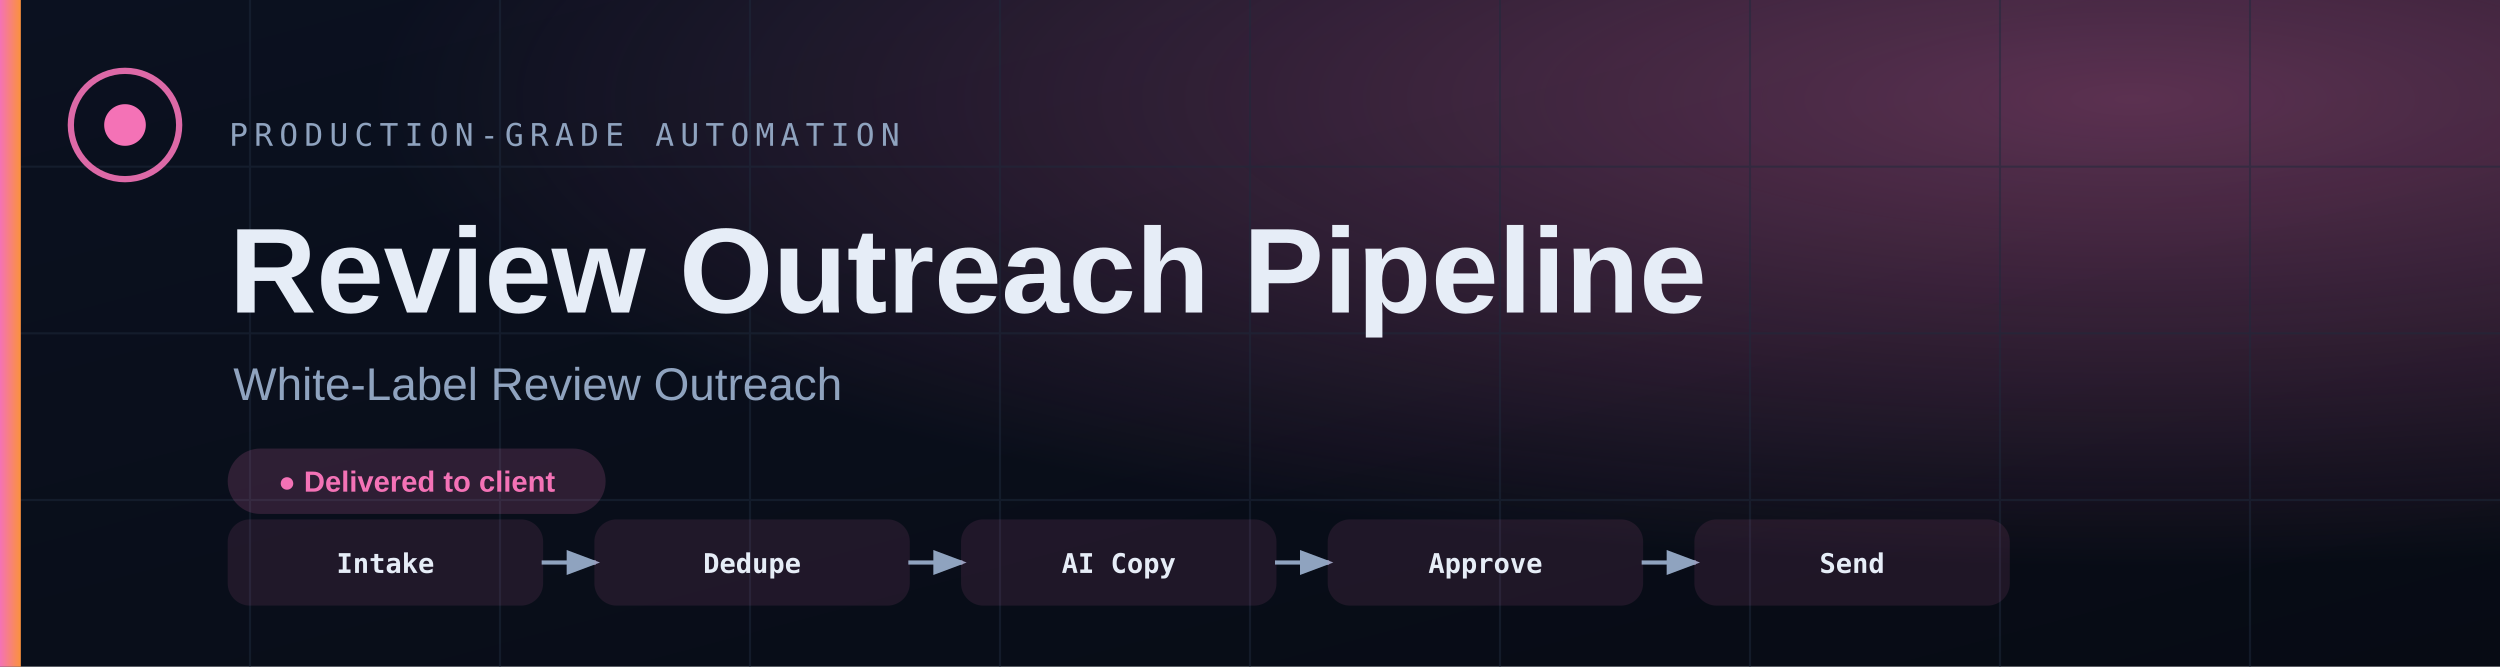
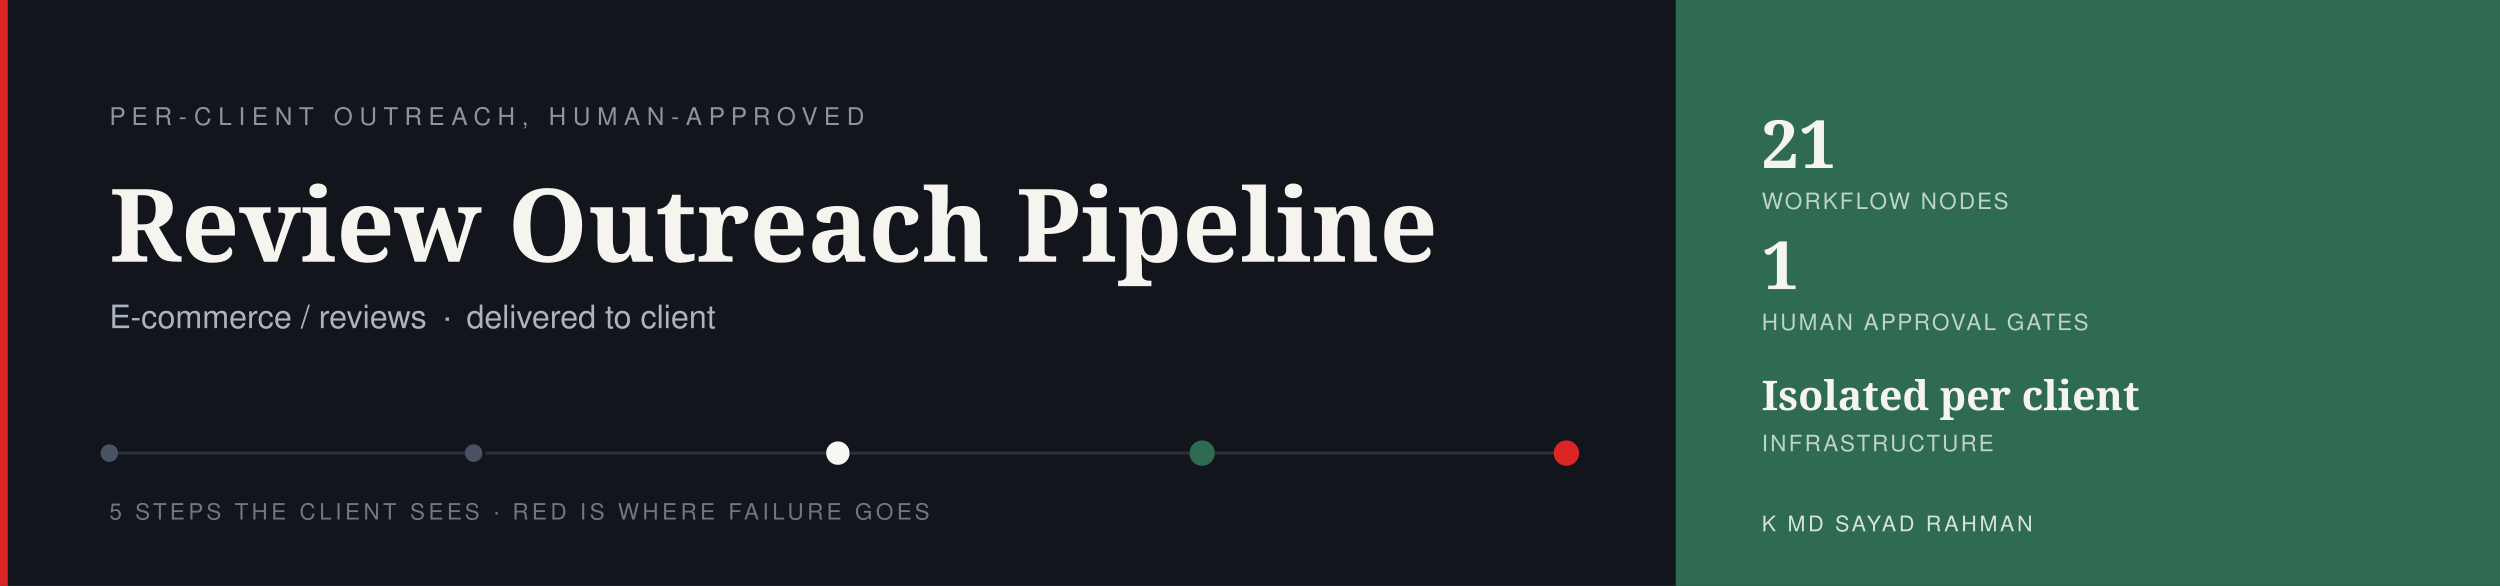
- <svg xmlns="http://www.w3.org/2000/svg" viewBox="0 0 1200 320" width="1200" height="320" role="img" aria-label="Review Outreach Pipeline — White-Label Review Outreach">
-   <defs>
-     <linearGradient id="bg" x1="0" y1="0" x2="1" y2="1">
-       <stop offset="0" stop-color="#0B1120" />
-       <stop offset="1" stop-color="#070B14" />
-     </linearGradient>
-     <radialGradient id="glow" cx="0.85" cy="0.15" r="0.7">
-       <stop offset="0" stop-color="#F472B6" stop-opacity="0.35" />
-       <stop offset="1" stop-color="#F472B6" stop-opacity="0" />
-     </radialGradient>
-     <linearGradient id="bar" x1="0" y1="0" x2="1" y2="0">
-       <stop offset="0" stop-color="#F472B6" />
-       <stop offset="1" stop-color="#FB923C" />
-     </linearGradient>
-   </defs>
-   <rect width="1200" height="320" fill="url(#bg)" />
-   <rect width="1200" height="320" fill="url(#glow)" />
-   <g stroke="#1E293B" stroke-width="1" opacity="0.5">
-     <path d="M0 80 H1200 M0 160 H1200 M0 240 H1200 M120 0 V320 M240 0 V320 M360 0 V320 M480 0 V320 M600 0 V320 M720 0 V320 M840 0 V320 M960 0 V320 M1080 0 V320" />
-   </g>
-   <rect x="0" y="0" width="10" height="320" fill="url(#bar)" />
-   <circle cx="60" cy="60" r="26" fill="none" stroke="#F472B6" stroke-width="3" opacity="0.9" />
-   <circle cx="60" cy="60" r="10" fill="#F472B6" />
-   <text x="110" y="70" font-family="ui-monospace,Menlo,Consolas,monospace" font-size="15" fill="#8FA3BF" letter-spacing="3">PRODUCTION-GRADE AUTOMATION</text>
-   <text x="110" y="150" font-family="Arial,Helvetica,sans-serif" font-size="58" font-weight="900" fill="#E6EDF7">Review Outreach Pipeline</text>
-   <text x="112" y="192" font-family="Arial,Helvetica,sans-serif" font-size="22" fill="#8FA3BF">White-Label Review Outreach</text>
-   <rect x="110" y="216" width="180" height="30" rx="15" fill="#F472B6" opacity="0.16" stroke="#F472B6" stroke-width="1.4" />
-   <text x="200" y="236" text-anchor="middle" font-family="Arial,Helvetica,sans-serif" font-size="14" font-weight="700" fill="#F472B6">● Delivered to client</text>
-   <g font-family="ui-monospace,Menlo,Consolas,monospace" font-size="13">
-     <defs>
-       <marker id="arr" markerWidth="9" markerHeight="9" refX="7" refY="3" orient="auto">
-         <path d="M0,0 L8,3 L0,6 Z" fill="#8FA3BF" />
-       </marker>
-     </defs>
-     <rect x="110" y="250" width="150" height="40" rx="10" fill="#F472B6" opacity="0.10" stroke="#F472B6" stroke-width="1.4" />
-     <text x="185.0" y="275" text-anchor="middle" fill="#E6EDF7" font-weight="700">Intake</text>
-     <path d="M260 270 H286" stroke="#8FA3BF" stroke-width="2" marker-end="url(#arr)" />
-     <rect x="286" y="250" width="150" height="40" rx="10" fill="#F472B6" opacity="0.10" stroke="#F472B6" stroke-width="1.4" />
-     <text x="361.0" y="275" text-anchor="middle" fill="#E6EDF7" font-weight="700">Dedupe</text>
-     <path d="M436 270 H462" stroke="#8FA3BF" stroke-width="2" marker-end="url(#arr)" />
-     <rect x="462" y="250" width="150" height="40" rx="10" fill="#F472B6" opacity="0.10" stroke="#F472B6" stroke-width="1.4" />
-     <text x="537.0" y="275" text-anchor="middle" fill="#E6EDF7" font-weight="700">AI Copy</text>
-     <path d="M612 270 H638" stroke="#8FA3BF" stroke-width="2" marker-end="url(#arr)" />
-     <rect x="638" y="250" width="150" height="40" rx="10" fill="#F472B6" opacity="0.10" stroke="#F472B6" stroke-width="1.4" />
-     <text x="713.0" y="275" text-anchor="middle" fill="#E6EDF7" font-weight="700">Approve</text>
-     <path d="M788 270 H814" stroke="#8FA3BF" stroke-width="2" marker-end="url(#arr)" />
-     <rect x="814" y="250" width="150" height="40" rx="10" fill="#F472B6" opacity="0.10" stroke="#F472B6" stroke-width="1.4" />
-     <text x="889.0" y="275" text-anchor="middle" fill="#E6EDF7" font-weight="700">Send</text>
-   </g>
+ <svg xmlns="http://www.w3.org/2000/svg" width="1280" height="300" viewBox="0 0 1280 300" role="img" aria-label="Review Outreach Pipeline — Per-client outreach, human-approved">
+   <rect width="1280" height="300" fill="#12151B" />
+   <rect x="858" y="0" width="422" height="300" fill="#2F6B52" />
+   <rect x="0" y="0" width="4" height="300" fill="#DC2626" />
+   <text x="56" y="64" font-family="Helvetica,Arial,sans-serif" font-size="12.5" letter-spacing="3.4" fill="#8A94A3">PER-CLIENT OUTREACH, HUMAN-APPROVED</text>
+   <text x="56" y="134" font-family="Georgia,serif" font-size="52" font-weight="700" fill="#F5F4EF">Review Outreach Pipeline</text>
+   <text x="56" y="168" font-family="Helvetica,Arial,sans-serif" font-size="16.5" fill="#A9B3C1">E-commerce / reviews  ·  delivered to client</text>
+   <line x1="60.5" y1="232" x2="238.0" y2="232" stroke="#2B313C" stroke-width="1.5" />
+   <line x1="248.5" y1="232" x2="423.0" y2="232" stroke="#2B313C" stroke-width="1.5" />
+   <line x1="435.5" y1="232" x2="609.0" y2="232" stroke="#2B313C" stroke-width="1.5" />
+   <line x1="622.0" y1="232" x2="795.5" y2="232" stroke="#2B313C" stroke-width="1.5" />
+   <circle cx="56.0" cy="232" r="4.5" fill="#4A5364" />
+   <circle cx="242.5" cy="232" r="4.5" fill="#4A5364" />
+   <circle cx="429.0" cy="232" r="6.0" fill="#F8F7F3" />
+   <circle cx="615.5" cy="232" r="6.5" fill="#2F6B52" />
+   <circle cx="802.0" cy="232" r="6.5" fill="#DC2626" />
+   <text x="56" y="266" font-family="Helvetica,Arial,sans-serif" font-size="11.5" letter-spacing="1.8" fill="#6C7787">5 STEPS THE CLIENT SEES · RED IS WHERE FAILURE GOES</text>
+   <text x="902" y="86" font-family="Georgia,serif" font-size="34" font-weight="700" fill="#F5F4EF">21</text>
+   <text x="902" y="107" font-family="Helvetica,Arial,sans-serif" font-size="11.5" letter-spacing="1.15" fill="#BFD3C6">WORKFLOW NODES</text>
+   <text x="902" y="148" font-family="Georgia,serif" font-size="34" font-weight="700" fill="#F5F4EF">1</text>
+   <text x="902" y="169" font-family="Helvetica,Arial,sans-serif" font-size="11.5" letter-spacing="1.15" fill="#BFD3C6">HUMAN APPROVAL GATES</text>
+   <text x="902" y="210" font-family="Georgia,serif" font-size="21" font-weight="700" fill="#F5F4EF">Isolated per client</text>
+   <text x="902" y="231" font-family="Helvetica,Arial,sans-serif" font-size="11.5" letter-spacing="1.15" fill="#BFD3C6">INFRASTRUCTURE</text>
+   <text x="902" y="272" font-family="Helvetica,Arial,sans-serif" font-size="11" letter-spacing="1.4" fill="#D6E4DA">K MD SAYAD RAHMAN</text>
</svg>
